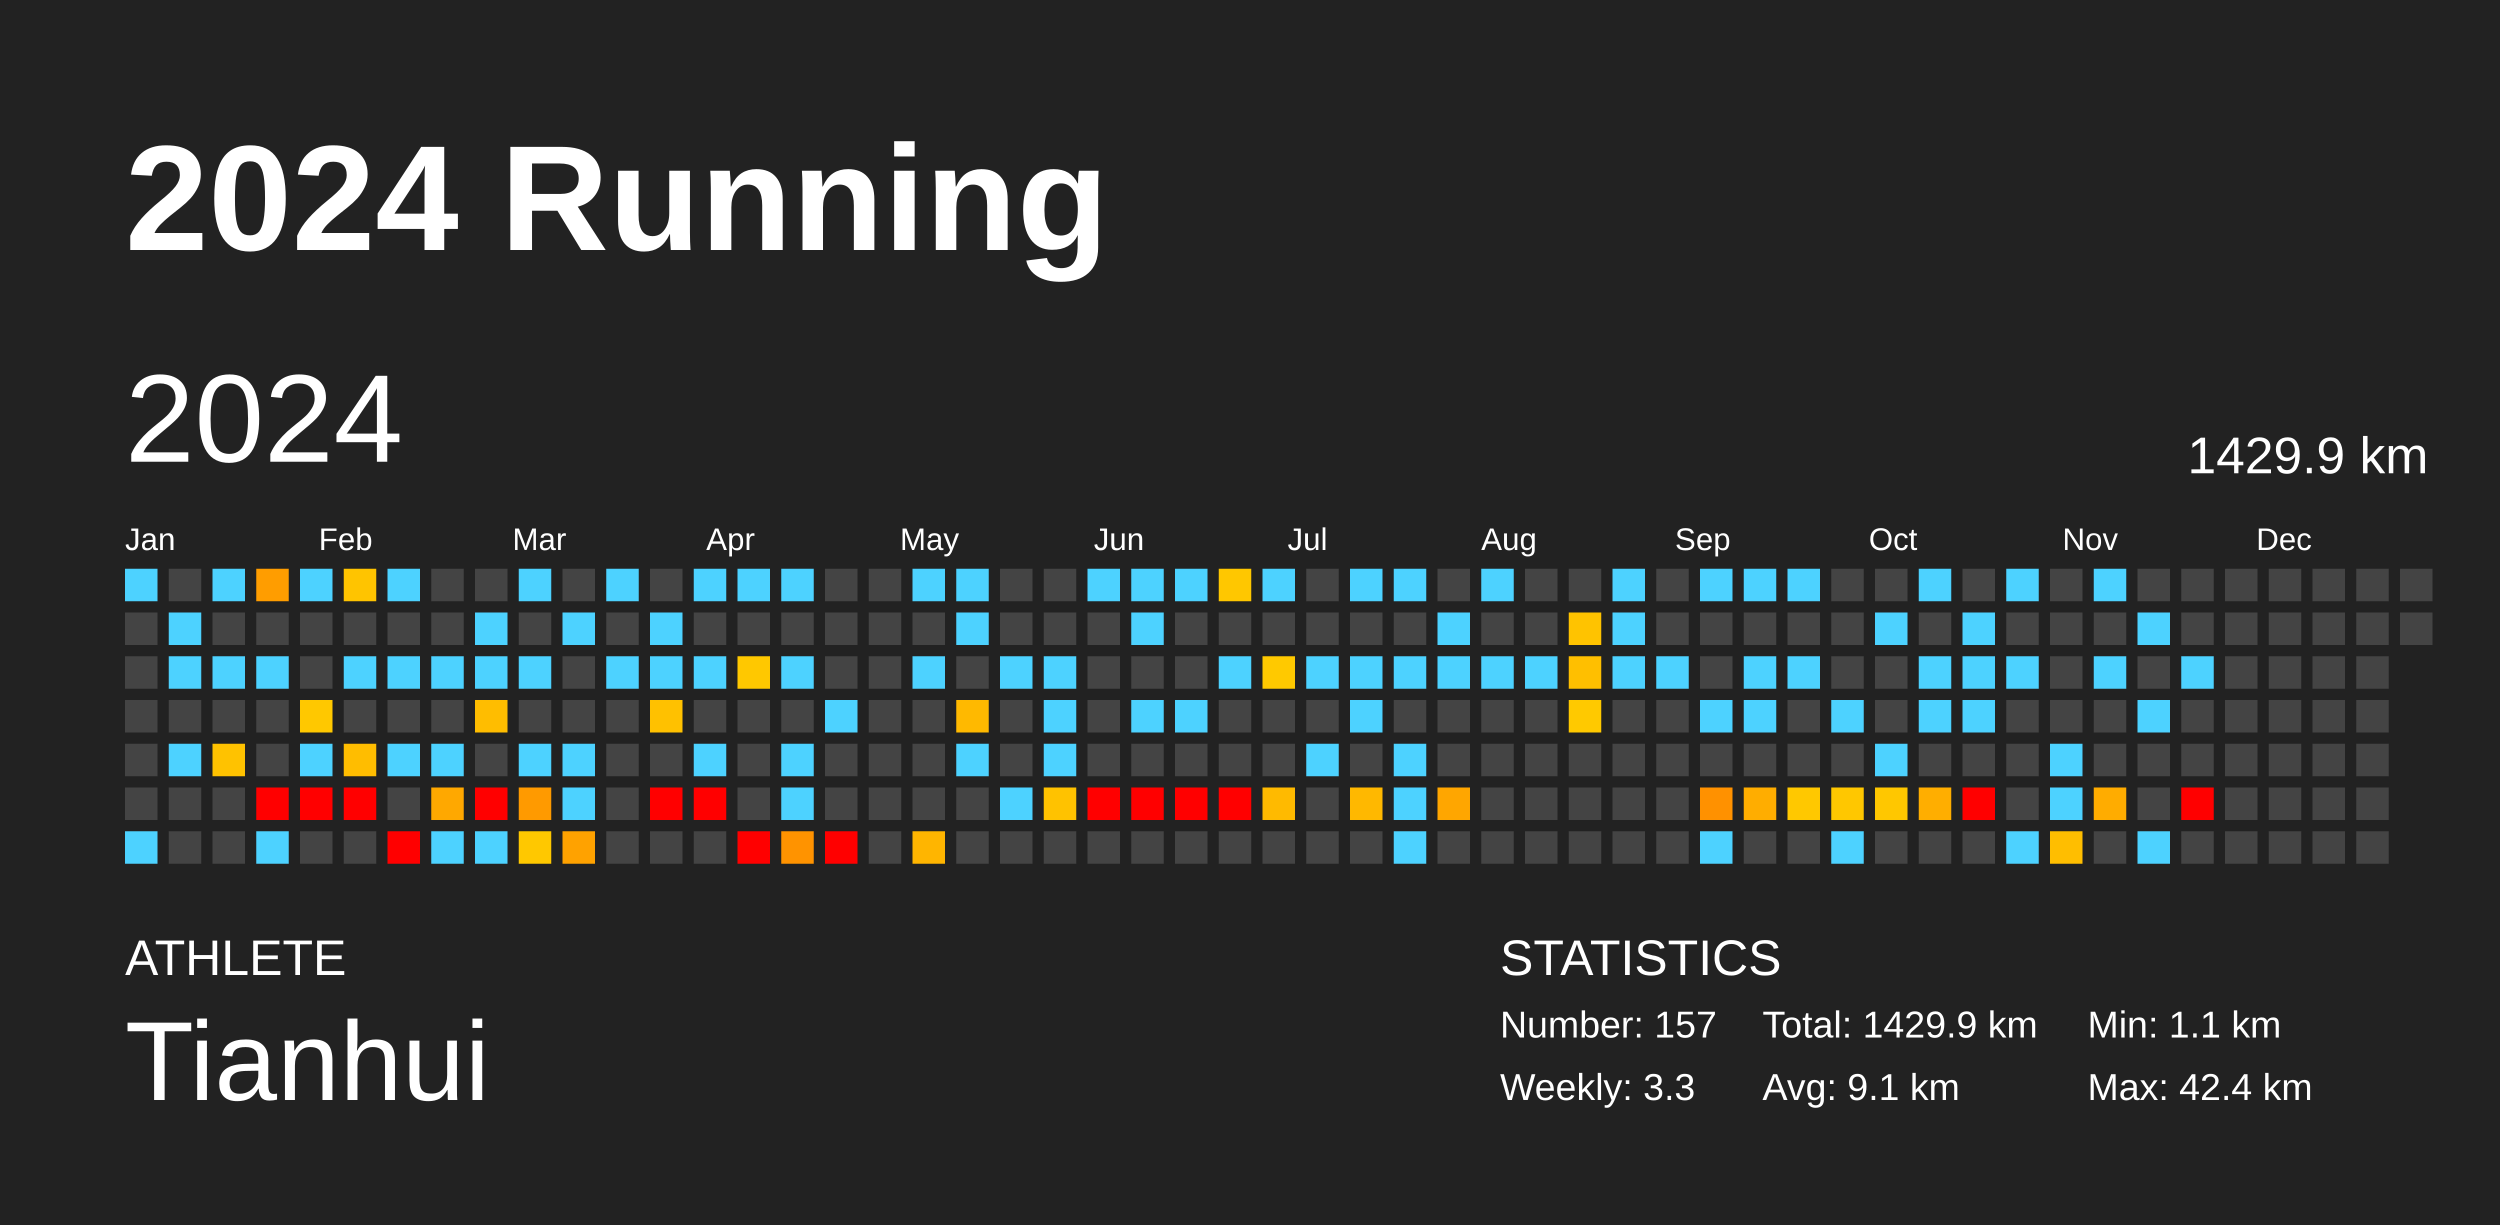
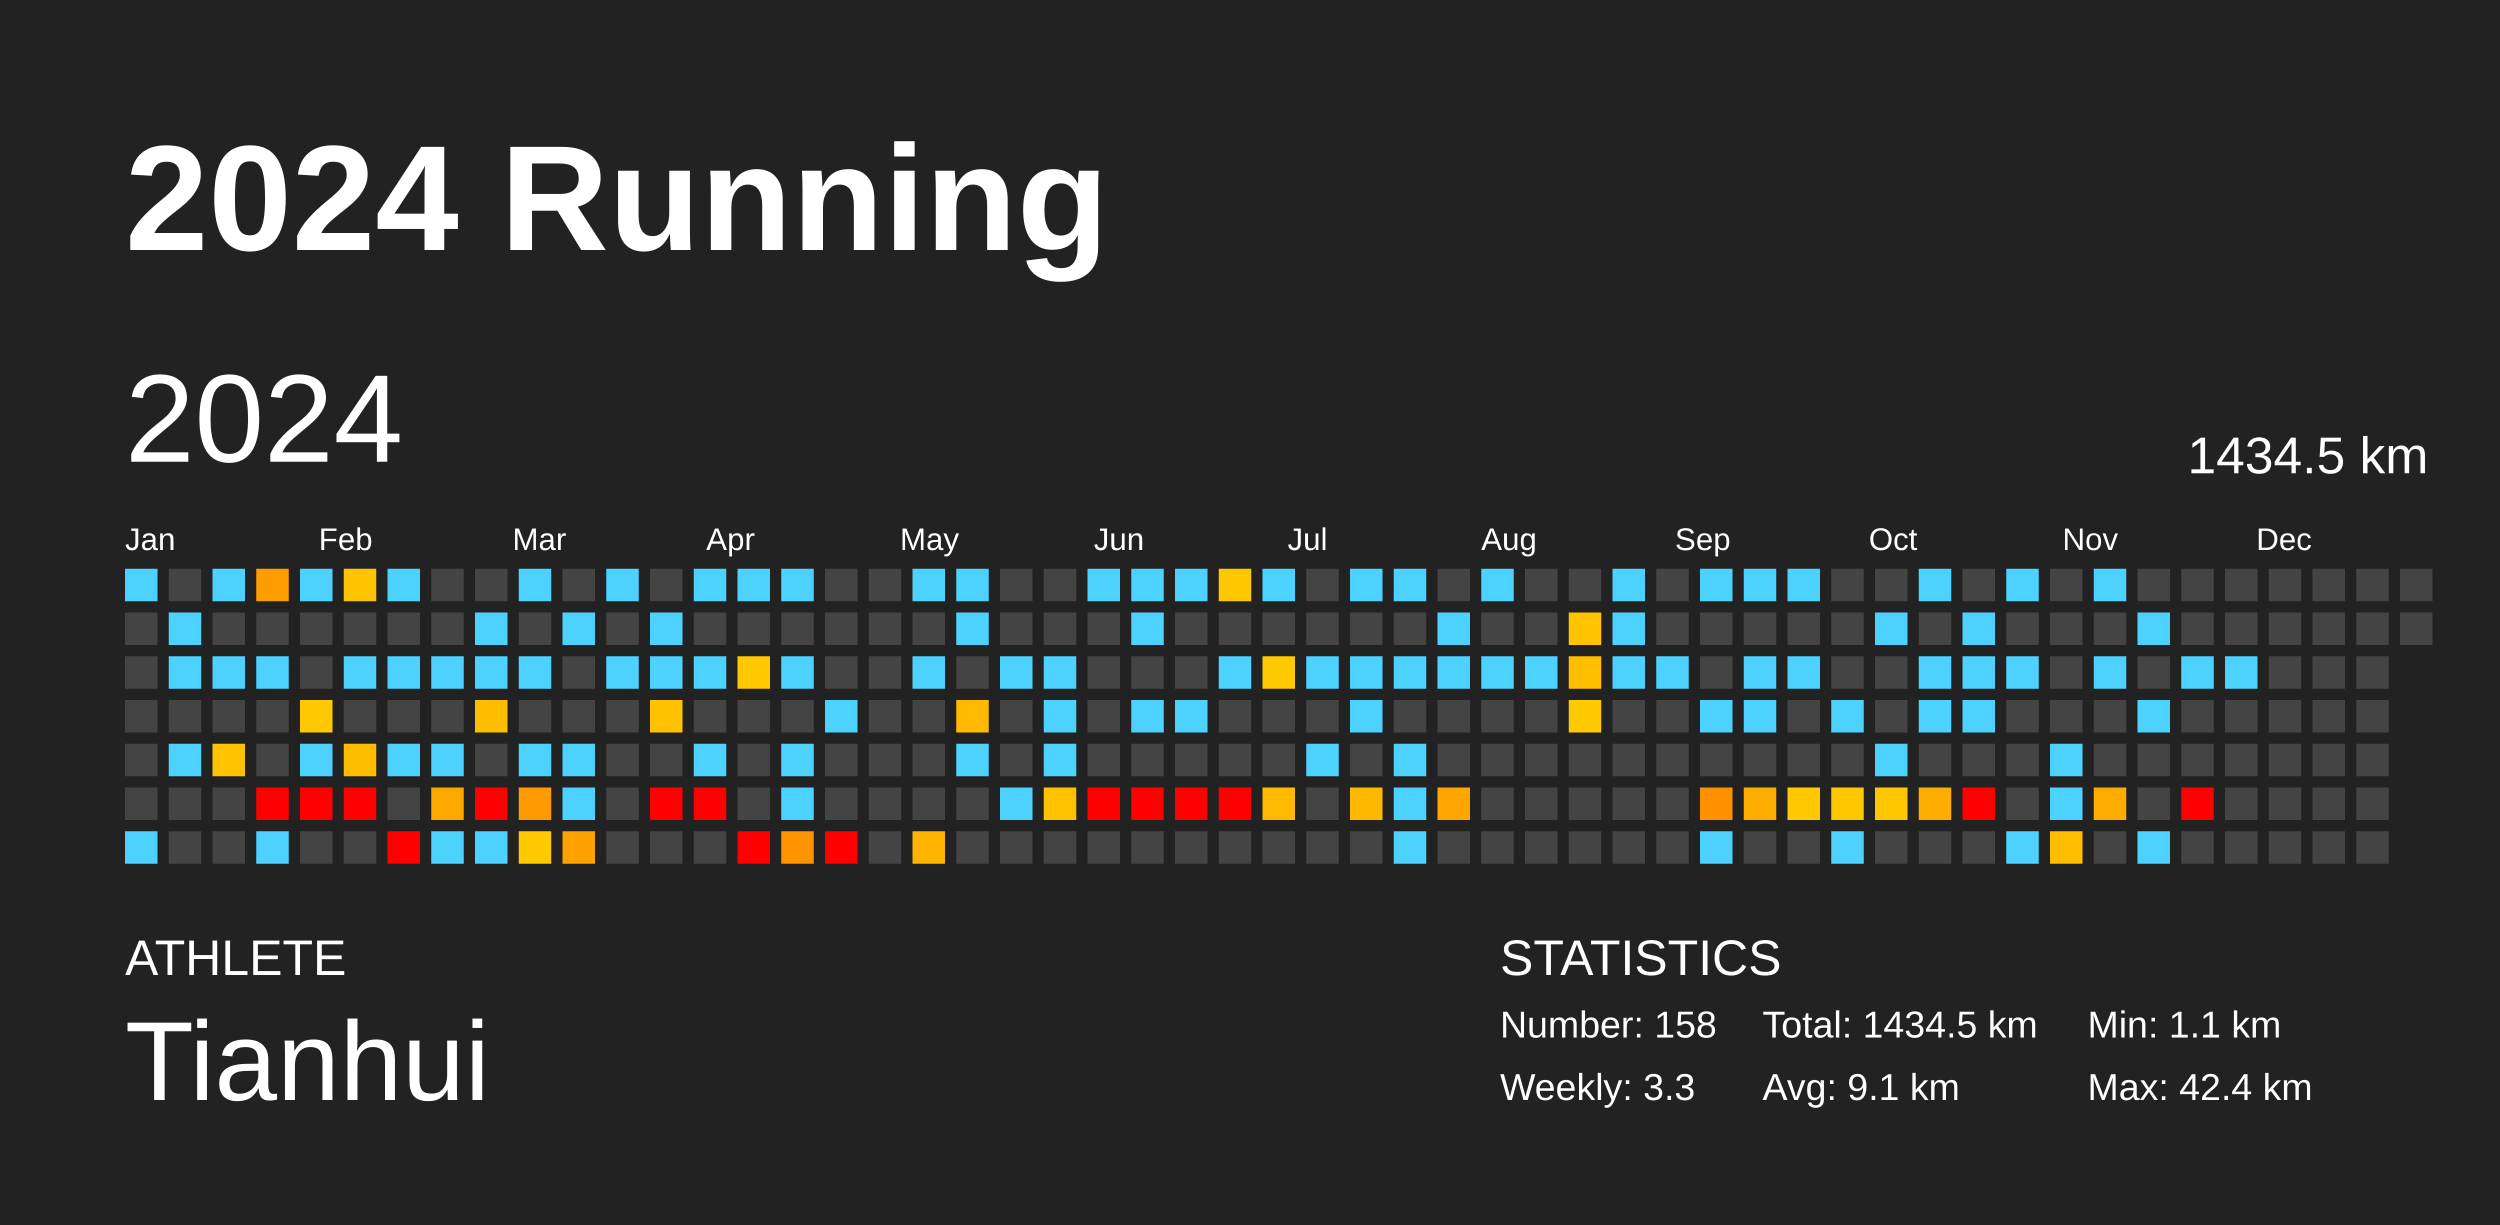
<svg xmlns="http://www.w3.org/2000/svg" baseProfile="full" height="98mm" version="1.1" viewBox="0,0,200,98" width="200mm">
  <defs />
  <rect fill="#222222" height="98" width="200" x="0" y="0" />
  <text fill="#FFFFFF" style="font-size:12px; font-family:Arial; font-weight:bold;" x="10" y="20">2024 Running</text>
  <text fill="#FFFFFF" style="font-size:4px; font-family:Arial" x="10" y="78">ATHLETE</text>
  <text fill="#FFFFFF" style="font-size:9px; font-family:Arial" x="10" y="88">Tianhui</text>
  <text fill="#FFFFFF" style="font-size:4px; font-family:Arial" x="120" y="78">STATISTICS</text>
-   <text fill="#FFFFFF" style="font-size:3px; font-family:Arial" x="120" y="83">Number: 157</text>
+   <text fill="#FFFFFF" style="font-size:3px; font-family:Arial" x="120" y="83">Number: 158</text>
  <text fill="#FFFFFF" style="font-size:3px; font-family:Arial" x="120" y="88">Weekly: 3.3</text>
-   <text fill="#FFFFFF" style="font-size:3px; font-family:Arial" x="141" y="83">Total: 1429.9 km</text>
+   <text fill="#FFFFFF" style="font-size:3px; font-family:Arial" x="141" y="83">Total: 1434.5 km</text>
  <text fill="#FFFFFF" style="font-size:3px; font-family:Arial" x="141" y="88">Avg: 9.1 km</text>
  <text fill="#FFFFFF" style="font-size:3px; font-family:Arial" x="167" y="83">Min: 1.1 km</text>
  <text fill="#FFFFFF" style="font-size:3px; font-family:Arial" x="167" y="88">Max: 42.4 km</text>
  <text dominant-baseline="hanging" fill="#FFFFFF" style="font-size:10.0px; font-family:Arial;" x="10" y="30">2024</text>
-   <text dominant-baseline="hanging" fill="#FFFFFF" style="font-size:4.125px; font-family:Arial;" x="175" y="35">1429.9 km</text>
+   <text dominant-baseline="hanging" fill="#FFFFFF" style="font-size:4.125px; font-family:Arial;" x="175" y="35">1434.5 km</text>
  <text fill="#FFFFFF" style="font-size:2.5px; font-family:Arial" x="10.0" y="44">Jan</text>
  <text fill="#FFFFFF" style="font-size:2.5px; font-family:Arial" x="25.5" y="44">Feb</text>
  <text fill="#FFFFFF" style="font-size:2.5px; font-family:Arial" x="41.0" y="44">Mar</text>
  <text fill="#FFFFFF" style="font-size:2.5px; font-family:Arial" x="56.5" y="44">Apr</text>
  <text fill="#FFFFFF" style="font-size:2.5px; font-family:Arial" x="72.0" y="44">May</text>
  <text fill="#FFFFFF" style="font-size:2.5px; font-family:Arial" x="87.5" y="44">Jun</text>
  <text fill="#FFFFFF" style="font-size:2.5px; font-family:Arial" x="103.0" y="44">Jul</text>
  <text fill="#FFFFFF" style="font-size:2.5px; font-family:Arial" x="118.5" y="44">Aug</text>
  <text fill="#FFFFFF" style="font-size:2.5px; font-family:Arial" x="134.0" y="44">Sep</text>
  <text fill="#FFFFFF" style="font-size:2.5px; font-family:Arial" x="149.5" y="44">Oct</text>
  <text fill="#FFFFFF" style="font-size:2.5px; font-family:Arial" x="165.0" y="44">Nov</text>
  <text fill="#FFFFFF" style="font-size:2.5px; font-family:Arial" x="180.5" y="44">Dec</text>
  <rect fill="#4dd2ff" height="2.6" width="2.6" x="10.0" y="45.5" />
  <rect fill="#444444" height="2.6" width="2.6" x="10.0" y="49.0" />
  <rect fill="#444444" height="2.6" width="2.6" x="10.0" y="52.5" />
  <rect fill="#444444" height="2.6" width="2.6" x="10.0" y="56.0" />
  <rect fill="#444444" height="2.6" width="2.6" x="10.0" y="59.5" />
  <rect fill="#444444" height="2.6" width="2.6" x="10.0" y="63.0" />
  <rect fill="#4dd2ff" height="2.6" width="2.6" x="10.0" y="66.5" />
  <rect fill="#444444" height="2.6" width="2.6" x="13.5" y="45.5" />
  <rect fill="#4dd2ff" height="2.6" width="2.6" x="13.5" y="49.0" />
  <rect fill="#4dd2ff" height="2.6" width="2.6" x="13.5" y="52.5" />
  <rect fill="#444444" height="2.6" width="2.6" x="13.5" y="56.0" />
  <rect fill="#4dd2ff" height="2.6" width="2.6" x="13.5" y="59.5" />
  <rect fill="#444444" height="2.6" width="2.6" x="13.5" y="63.0" />
  <rect fill="#444444" height="2.6" width="2.6" x="13.5" y="66.5" />
  <rect fill="#4dd2ff" height="2.6" width="2.6" x="17.0" y="45.5" />
  <rect fill="#444444" height="2.6" width="2.6" x="17.0" y="49.0" />
  <rect fill="#4dd2ff" height="2.6" width="2.6" x="17.0" y="52.5" />
  <rect fill="#444444" height="2.6" width="2.6" x="17.0" y="56.0" />
  <rect fill="#ffc200" height="2.6" width="2.6" x="17.0" y="59.5" />
  <rect fill="#444444" height="2.6" width="2.6" x="17.0" y="63.0" />
  <rect fill="#444444" height="2.6" width="2.6" x="17.0" y="66.5" />
  <rect fill="#ff9d00" height="2.6" width="2.6" x="20.5" y="45.5" />
  <rect fill="#444444" height="2.6" width="2.6" x="20.5" y="49.0" />
  <rect fill="#4dd2ff" height="2.6" width="2.6" x="20.5" y="52.5" />
  <rect fill="#444444" height="2.6" width="2.6" x="20.5" y="56.0" />
  <rect fill="#444444" height="2.6" width="2.6" x="20.5" y="59.5" />
  <rect fill="red" height="2.6" width="2.6" x="20.5" y="63.0" />
  <rect fill="#4dd2ff" height="2.6" width="2.6" x="20.5" y="66.5" />
  <rect fill="#4dd2ff" height="2.6" width="2.6" x="24.0" y="45.5" />
  <rect fill="#444444" height="2.6" width="2.6" x="24.0" y="49.0" />
  <rect fill="#444444" height="2.6" width="2.6" x="24.0" y="52.5" />
  <rect fill="#ffc800" height="2.6" width="2.6" x="24.0" y="56.0" />
  <rect fill="#4dd2ff" height="2.6" width="2.6" x="24.0" y="59.5" />
  <rect fill="red" height="2.6" width="2.6" x="24.0" y="63.0" />
  <rect fill="#444444" height="2.6" width="2.6" x="24.0" y="66.5" />
  <rect fill="#ffc400" height="2.6" width="2.6" x="27.5" y="45.5" />
  <rect fill="#444444" height="2.6" width="2.6" x="27.5" y="49.0" />
  <rect fill="#4dd2ff" height="2.6" width="2.6" x="27.5" y="52.5" />
  <rect fill="#444444" height="2.6" width="2.6" x="27.5" y="56.0" />
  <rect fill="#ffbd00" height="2.6" width="2.6" x="27.5" y="59.5" />
  <rect fill="red" height="2.6" width="2.6" x="27.5" y="63.0" />
  <rect fill="#444444" height="2.6" width="2.6" x="27.5" y="66.5" />
  <rect fill="#4dd2ff" height="2.6" width="2.6" x="31.0" y="45.5" />
  <rect fill="#444444" height="2.6" width="2.6" x="31.0" y="49.0" />
  <rect fill="#4dd2ff" height="2.6" width="2.6" x="31.0" y="52.5" />
  <rect fill="#444444" height="2.6" width="2.6" x="31.0" y="56.0" />
  <rect fill="#4dd2ff" height="2.6" width="2.6" x="31.0" y="59.5" />
  <rect fill="#444444" height="2.6" width="2.6" x="31.0" y="63.0" />
  <rect fill="red" height="2.6" width="2.6" x="31.0" y="66.5" />
  <rect fill="#444444" height="2.6" width="2.6" x="34.5" y="45.5" />
  <rect fill="#444444" height="2.6" width="2.6" x="34.5" y="49.0" />
  <rect fill="#4dd2ff" height="2.6" width="2.6" x="34.5" y="52.5" />
  <rect fill="#444444" height="2.6" width="2.6" x="34.5" y="56.0" />
  <rect fill="#4dd2ff" height="2.6" width="2.6" x="34.5" y="59.5" />
  <rect fill="#ffa800" height="2.6" width="2.6" x="34.5" y="63.0" />
  <rect fill="#4dd2ff" height="2.6" width="2.6" x="34.5" y="66.5" />
  <rect fill="#444444" height="2.6" width="2.6" x="38.0" y="45.5" />
  <rect fill="#4dd2ff" height="2.6" width="2.6" x="38.0" y="49.0" />
  <rect fill="#4dd2ff" height="2.6" width="2.6" x="38.0" y="52.5" />
  <rect fill="#ffbd00" height="2.6" width="2.6" x="38.0" y="56.0" />
  <rect fill="#444444" height="2.6" width="2.6" x="38.0" y="59.5" />
  <rect fill="red" height="2.6" width="2.6" x="38.0" y="63.0" />
  <rect fill="#4dd2ff" height="2.6" width="2.6" x="38.0" y="66.5" />
  <rect fill="#4dd2ff" height="2.6" width="2.6" x="41.5" y="45.5" />
  <rect fill="#444444" height="2.6" width="2.6" x="41.5" y="49.0" />
  <rect fill="#4dd2ff" height="2.6" width="2.6" x="41.5" y="52.5" />
  <rect fill="#444444" height="2.6" width="2.6" x="41.5" y="56.0" />
  <rect fill="#4dd2ff" height="2.6" width="2.6" x="41.5" y="59.5" />
  <rect fill="#ff9a00" height="2.6" width="2.6" x="41.5" y="63.0" />
  <rect fill="#ffc800" height="2.6" width="2.6" x="41.5" y="66.5" />
  <rect fill="#444444" height="2.6" width="2.6" x="45.0" y="45.5" />
  <rect fill="#4dd2ff" height="2.6" width="2.6" x="45.0" y="49.0" />
  <rect fill="#444444" height="2.6" width="2.6" x="45.0" y="52.5" />
  <rect fill="#444444" height="2.6" width="2.6" x="45.0" y="56.0" />
  <rect fill="#4dd2ff" height="2.6" width="2.6" x="45.0" y="59.5" />
  <rect fill="#4dd2ff" height="2.6" width="2.6" x="45.0" y="63.0" />
  <rect fill="#ffa200" height="2.6" width="2.6" x="45.0" y="66.5" />
  <rect fill="#4dd2ff" height="2.6" width="2.6" x="48.5" y="45.5" />
  <rect fill="#444444" height="2.6" width="2.6" x="48.5" y="49.0" />
  <rect fill="#4dd2ff" height="2.6" width="2.6" x="48.5" y="52.5" />
  <rect fill="#444444" height="2.6" width="2.6" x="48.5" y="56.0" />
  <rect fill="#444444" height="2.6" width="2.6" x="48.5" y="59.5" />
  <rect fill="#444444" height="2.6" width="2.6" x="48.5" y="63.0" />
  <rect fill="#444444" height="2.6" width="2.6" x="48.5" y="66.5" />
  <rect fill="#444444" height="2.6" width="2.6" x="52.0" y="45.5" />
  <rect fill="#4dd2ff" height="2.6" width="2.6" x="52.0" y="49.0" />
  <rect fill="#4dd2ff" height="2.6" width="2.6" x="52.0" y="52.5" />
  <rect fill="#ffc100" height="2.6" width="2.6" x="52.0" y="56.0" />
  <rect fill="#444444" height="2.6" width="2.6" x="52.0" y="59.5" />
  <rect fill="red" height="2.6" width="2.6" x="52.0" y="63.0" />
  <rect fill="#444444" height="2.6" width="2.6" x="52.0" y="66.5" />
  <rect fill="#4dd2ff" height="2.6" width="2.6" x="55.5" y="45.5" />
  <rect fill="#444444" height="2.6" width="2.6" x="55.5" y="49.0" />
  <rect fill="#4dd2ff" height="2.6" width="2.6" x="55.5" y="52.5" />
  <rect fill="#444444" height="2.6" width="2.6" x="55.5" y="56.0" />
  <rect fill="#4dd2ff" height="2.6" width="2.6" x="55.5" y="59.5" />
  <rect fill="red" height="2.6" width="2.6" x="55.5" y="63.0" />
  <rect fill="#444444" height="2.6" width="2.6" x="55.5" y="66.5" />
  <rect fill="#4dd2ff" height="2.6" width="2.6" x="59.0" y="45.5" />
  <rect fill="#444444" height="2.6" width="2.6" x="59.0" y="49.0" />
  <rect fill="#ffc800" height="2.6" width="2.6" x="59.0" y="52.5" />
  <rect fill="#444444" height="2.6" width="2.6" x="59.0" y="56.0" />
  <rect fill="#444444" height="2.6" width="2.6" x="59.0" y="59.5" />
  <rect fill="#444444" height="2.6" width="2.6" x="59.0" y="63.0" />
  <rect fill="red" height="2.6" width="2.6" x="59.0" y="66.5" />
  <rect fill="#4dd2ff" height="2.6" width="2.6" x="62.5" y="45.5" />
  <rect fill="#444444" height="2.6" width="2.6" x="62.5" y="49.0" />
  <rect fill="#4dd2ff" height="2.6" width="2.6" x="62.5" y="52.5" />
  <rect fill="#444444" height="2.6" width="2.6" x="62.5" y="56.0" />
  <rect fill="#4dd2ff" height="2.6" width="2.6" x="62.5" y="59.5" />
  <rect fill="#4dd2ff" height="2.6" width="2.6" x="62.5" y="63.0" />
  <rect fill="#ff9300" height="2.6" width="2.6" x="62.5" y="66.5" />
  <rect fill="#444444" height="2.6" width="2.6" x="66.0" y="45.5" />
  <rect fill="#444444" height="2.6" width="2.6" x="66.0" y="49.0" />
  <rect fill="#444444" height="2.6" width="2.6" x="66.0" y="52.5" />
  <rect fill="#4dd2ff" height="2.6" width="2.6" x="66.0" y="56.0" />
  <rect fill="#444444" height="2.6" width="2.6" x="66.0" y="59.5" />
  <rect fill="#444444" height="2.6" width="2.6" x="66.0" y="63.0" />
  <rect fill="red" height="2.6" width="2.6" x="66.0" y="66.5" />
  <rect fill="#444444" height="2.6" width="2.6" x="69.5" y="45.5" />
  <rect fill="#444444" height="2.6" width="2.6" x="69.5" y="49.0" />
  <rect fill="#444444" height="2.6" width="2.6" x="69.5" y="52.5" />
  <rect fill="#444444" height="2.6" width="2.6" x="69.5" y="56.0" />
  <rect fill="#444444" height="2.6" width="2.6" x="69.5" y="59.5" />
  <rect fill="#444444" height="2.6" width="2.6" x="69.5" y="63.0" />
  <rect fill="#444444" height="2.6" width="2.6" x="69.5" y="66.5" />
  <rect fill="#4dd2ff" height="2.6" width="2.6" x="73.0" y="45.5" />
  <rect fill="#444444" height="2.6" width="2.6" x="73.0" y="49.0" />
  <rect fill="#4dd2ff" height="2.6" width="2.6" x="73.0" y="52.5" />
  <rect fill="#444444" height="2.6" width="2.6" x="73.0" y="56.0" />
  <rect fill="#444444" height="2.6" width="2.6" x="73.0" y="59.5" />
  <rect fill="#444444" height="2.6" width="2.6" x="73.0" y="63.0" />
  <rect fill="#ffb500" height="2.6" width="2.6" x="73.0" y="66.5" />
  <rect fill="#4dd2ff" height="2.6" width="2.6" x="76.5" y="45.5" />
  <rect fill="#4dd2ff" height="2.6" width="2.6" x="76.5" y="49.0" />
  <rect fill="#444444" height="2.6" width="2.6" x="76.5" y="52.5" />
  <rect fill="#ffb900" height="2.6" width="2.6" x="76.5" y="56.0" />
  <rect fill="#4dd2ff" height="2.6" width="2.6" x="76.5" y="59.5" />
  <rect fill="#444444" height="2.6" width="2.6" x="76.5" y="63.0" />
  <rect fill="#444444" height="2.6" width="2.6" x="76.5" y="66.5" />
  <rect fill="#444444" height="2.6" width="2.6" x="80.0" y="45.5" />
  <rect fill="#444444" height="2.6" width="2.6" x="80.0" y="49.0" />
  <rect fill="#4dd2ff" height="2.6" width="2.6" x="80.0" y="52.5" />
  <rect fill="#444444" height="2.6" width="2.6" x="80.0" y="56.0" />
  <rect fill="#444444" height="2.6" width="2.6" x="80.0" y="59.5" />
  <rect fill="#4dd2ff" height="2.6" width="2.6" x="80.0" y="63.0" />
  <rect fill="#444444" height="2.6" width="2.6" x="80.0" y="66.5" />
  <rect fill="#444444" height="2.6" width="2.6" x="83.5" y="45.5" />
  <rect fill="#444444" height="2.6" width="2.6" x="83.5" y="49.0" />
  <rect fill="#4dd2ff" height="2.6" width="2.6" x="83.5" y="52.5" />
  <rect fill="#4dd2ff" height="2.6" width="2.6" x="83.5" y="56.0" />
  <rect fill="#4dd2ff" height="2.6" width="2.6" x="83.5" y="59.5" />
  <rect fill="#ffc200" height="2.6" width="2.6" x="83.5" y="63.0" />
  <rect fill="#444444" height="2.6" width="2.6" x="83.5" y="66.5" />
  <rect fill="#4dd2ff" height="2.6" width="2.6" x="87.0" y="45.5" />
  <rect fill="#444444" height="2.6" width="2.6" x="87.0" y="49.0" />
  <rect fill="#444444" height="2.6" width="2.6" x="87.0" y="52.5" />
  <rect fill="#444444" height="2.6" width="2.6" x="87.0" y="56.0" />
  <rect fill="#444444" height="2.6" width="2.6" x="87.0" y="59.5" />
  <rect fill="red" height="2.6" width="2.6" x="87.0" y="63.0" />
  <rect fill="#444444" height="2.6" width="2.6" x="87.0" y="66.5" />
  <rect fill="#4dd2ff" height="2.6" width="2.6" x="90.5" y="45.5" />
  <rect fill="#4dd2ff" height="2.6" width="2.6" x="90.5" y="49.0" />
  <rect fill="#444444" height="2.6" width="2.6" x="90.5" y="52.5" />
  <rect fill="#4dd2ff" height="2.6" width="2.6" x="90.5" y="56.0" />
  <rect fill="#444444" height="2.6" width="2.6" x="90.5" y="59.5" />
  <rect fill="red" height="2.6" width="2.6" x="90.5" y="63.0" />
  <rect fill="#444444" height="2.6" width="2.6" x="90.5" y="66.5" />
  <rect fill="#4dd2ff" height="2.6" width="2.6" x="94.0" y="45.5" />
  <rect fill="#444444" height="2.6" width="2.6" x="94.0" y="49.0" />
  <rect fill="#444444" height="2.6" width="2.6" x="94.0" y="52.5" />
  <rect fill="#4dd2ff" height="2.6" width="2.6" x="94.0" y="56.0" />
  <rect fill="#444444" height="2.6" width="2.6" x="94.0" y="59.5" />
  <rect fill="red" height="2.6" width="2.6" x="94.0" y="63.0" />
  <rect fill="#444444" height="2.6" width="2.6" x="94.0" y="66.5" />
  <rect fill="#ffc700" height="2.6" width="2.6" x="97.5" y="45.5" />
  <rect fill="#444444" height="2.6" width="2.6" x="97.5" y="49.0" />
  <rect fill="#4dd2ff" height="2.6" width="2.6" x="97.5" y="52.5" />
  <rect fill="#444444" height="2.6" width="2.6" x="97.5" y="56.0" />
  <rect fill="#444444" height="2.6" width="2.6" x="97.5" y="59.5" />
  <rect fill="red" height="2.6" width="2.6" x="97.5" y="63.0" />
  <rect fill="#444444" height="2.6" width="2.6" x="97.5" y="66.5" />
  <rect fill="#4dd2ff" height="2.6" width="2.6" x="101.0" y="45.5" />
  <rect fill="#444444" height="2.6" width="2.6" x="101.0" y="49.0" />
  <rect fill="#ffc900" height="2.6" width="2.6" x="101.0" y="52.5" />
  <rect fill="#444444" height="2.6" width="2.6" x="101.0" y="56.0" />
  <rect fill="#444444" height="2.6" width="2.6" x="101.0" y="59.5" />
  <rect fill="#ffba00" height="2.6" width="2.6" x="101.0" y="63.0" />
  <rect fill="#444444" height="2.6" width="2.6" x="101.0" y="66.5" />
  <rect fill="#444444" height="2.6" width="2.6" x="104.5" y="45.5" />
  <rect fill="#444444" height="2.6" width="2.6" x="104.5" y="49.0" />
  <rect fill="#4dd2ff" height="2.6" width="2.6" x="104.5" y="52.5" />
  <rect fill="#444444" height="2.6" width="2.6" x="104.5" y="56.0" />
  <rect fill="#4dd2ff" height="2.6" width="2.6" x="104.5" y="59.5" />
  <rect fill="#444444" height="2.6" width="2.6" x="104.5" y="63.0" />
  <rect fill="#444444" height="2.6" width="2.6" x="104.5" y="66.5" />
  <rect fill="#4dd2ff" height="2.6" width="2.6" x="108.0" y="45.5" />
  <rect fill="#444444" height="2.6" width="2.6" x="108.0" y="49.0" />
  <rect fill="#4dd2ff" height="2.6" width="2.6" x="108.0" y="52.5" />
  <rect fill="#4dd2ff" height="2.6" width="2.6" x="108.0" y="56.0" />
  <rect fill="#444444" height="2.6" width="2.6" x="108.0" y="59.5" />
  <rect fill="#ffb800" height="2.6" width="2.6" x="108.0" y="63.0" />
  <rect fill="#444444" height="2.6" width="2.6" x="108.0" y="66.5" />
  <rect fill="#4dd2ff" height="2.6" width="2.6" x="111.5" y="45.5" />
  <rect fill="#444444" height="2.6" width="2.6" x="111.5" y="49.0" />
  <rect fill="#4dd2ff" height="2.6" width="2.6" x="111.5" y="52.5" />
  <rect fill="#444444" height="2.6" width="2.6" x="111.5" y="56.0" />
  <rect fill="#4dd2ff" height="2.6" width="2.6" x="111.5" y="59.5" />
  <rect fill="#4dd2ff" height="2.6" width="2.6" x="111.5" y="63.0" />
  <rect fill="#4dd2ff" height="2.6" width="2.6" x="111.5" y="66.5" />
  <rect fill="#444444" height="2.6" width="2.6" x="115.0" y="45.5" />
  <rect fill="#4dd2ff" height="2.6" width="2.6" x="115.0" y="49.0" />
  <rect fill="#4dd2ff" height="2.6" width="2.6" x="115.0" y="52.5" />
  <rect fill="#444444" height="2.6" width="2.6" x="115.0" y="56.0" />
  <rect fill="#444444" height="2.6" width="2.6" x="115.0" y="59.5" />
  <rect fill="#ffa600" height="2.6" width="2.6" x="115.0" y="63.0" />
  <rect fill="#444444" height="2.6" width="2.6" x="115.0" y="66.5" />
  <rect fill="#4dd2ff" height="2.6" width="2.6" x="118.5" y="45.5" />
  <rect fill="#444444" height="2.6" width="2.6" x="118.5" y="49.0" />
  <rect fill="#4dd2ff" height="2.6" width="2.6" x="118.5" y="52.5" />
  <rect fill="#444444" height="2.6" width="2.6" x="118.5" y="56.0" />
  <rect fill="#444444" height="2.6" width="2.6" x="118.5" y="59.5" />
  <rect fill="#444444" height="2.6" width="2.6" x="118.5" y="63.0" />
  <rect fill="#444444" height="2.6" width="2.6" x="118.5" y="66.5" />
  <rect fill="#444444" height="2.6" width="2.6" x="122.0" y="45.5" />
  <rect fill="#444444" height="2.6" width="2.6" x="122.0" y="49.0" />
  <rect fill="#4dd2ff" height="2.6" width="2.6" x="122.0" y="52.5" />
  <rect fill="#444444" height="2.6" width="2.6" x="122.0" y="56.0" />
  <rect fill="#444444" height="2.6" width="2.6" x="122.0" y="59.5" />
  <rect fill="#444444" height="2.6" width="2.6" x="122.0" y="63.0" />
  <rect fill="#444444" height="2.6" width="2.6" x="122.0" y="66.5" />
  <rect fill="#444444" height="2.6" width="2.6" x="125.5" y="45.5" />
  <rect fill="#ffc300" height="2.6" width="2.6" x="125.5" y="49.0" />
  <rect fill="#ffbf00" height="2.6" width="2.6" x="125.5" y="52.5" />
  <rect fill="#ffc900" height="2.6" width="2.6" x="125.5" y="56.0" />
  <rect fill="#444444" height="2.6" width="2.6" x="125.5" y="59.5" />
  <rect fill="#444444" height="2.6" width="2.6" x="125.5" y="63.0" />
  <rect fill="#444444" height="2.6" width="2.6" x="125.5" y="66.5" />
  <rect fill="#4dd2ff" height="2.6" width="2.6" x="129.0" y="45.5" />
  <rect fill="#4dd2ff" height="2.6" width="2.6" x="129.0" y="49.0" />
  <rect fill="#4dd2ff" height="2.6" width="2.6" x="129.0" y="52.5" />
  <rect fill="#444444" height="2.6" width="2.6" x="129.0" y="56.0" />
  <rect fill="#444444" height="2.6" width="2.6" x="129.0" y="59.5" />
  <rect fill="#444444" height="2.6" width="2.6" x="129.0" y="63.0" />
  <rect fill="#444444" height="2.6" width="2.6" x="129.0" y="66.5" />
  <rect fill="#444444" height="2.6" width="2.6" x="132.5" y="45.5" />
  <rect fill="#444444" height="2.6" width="2.6" x="132.5" y="49.0" />
  <rect fill="#4dd2ff" height="2.6" width="2.6" x="132.5" y="52.5" />
  <rect fill="#444444" height="2.6" width="2.6" x="132.5" y="56.0" />
  <rect fill="#444444" height="2.6" width="2.6" x="132.5" y="59.5" />
  <rect fill="#444444" height="2.6" width="2.6" x="132.5" y="63.0" />
  <rect fill="#444444" height="2.6" width="2.6" x="132.5" y="66.5" />
  <rect fill="#4dd2ff" height="2.6" width="2.6" x="136.0" y="45.5" />
  <rect fill="#444444" height="2.6" width="2.6" x="136.0" y="49.0" />
  <rect fill="#444444" height="2.6" width="2.6" x="136.0" y="52.5" />
  <rect fill="#4dd2ff" height="2.6" width="2.6" x="136.0" y="56.0" />
  <rect fill="#444444" height="2.6" width="2.6" x="136.0" y="59.5" />
  <rect fill="#ff9100" height="2.6" width="2.6" x="136.0" y="63.0" />
  <rect fill="#4dd2ff" height="2.6" width="2.6" x="136.0" y="66.5" />
  <rect fill="#4dd2ff" height="2.6" width="2.6" x="139.5" y="45.5" />
  <rect fill="#444444" height="2.6" width="2.6" x="139.5" y="49.0" />
  <rect fill="#4dd2ff" height="2.6" width="2.6" x="139.5" y="52.5" />
  <rect fill="#4dd2ff" height="2.6" width="2.6" x="139.5" y="56.0" />
  <rect fill="#444444" height="2.6" width="2.6" x="139.5" y="59.5" />
  <rect fill="#ffad00" height="2.6" width="2.6" x="139.5" y="63.0" />
  <rect fill="#444444" height="2.6" width="2.6" x="139.5" y="66.5" />
  <rect fill="#4dd2ff" height="2.6" width="2.6" x="143.0" y="45.5" />
  <rect fill="#444444" height="2.6" width="2.6" x="143.0" y="49.0" />
  <rect fill="#4dd2ff" height="2.6" width="2.6" x="143.0" y="52.5" />
  <rect fill="#444444" height="2.6" width="2.6" x="143.0" y="56.0" />
  <rect fill="#444444" height="2.6" width="2.6" x="143.0" y="59.5" />
  <rect fill="#ffc800" height="2.6" width="2.6" x="143.0" y="63.0" />
  <rect fill="#444444" height="2.6" width="2.6" x="143.0" y="66.5" />
  <rect fill="#444444" height="2.6" width="2.6" x="146.5" y="45.5" />
  <rect fill="#444444" height="2.6" width="2.6" x="146.5" y="49.0" />
  <rect fill="#444444" height="2.6" width="2.6" x="146.5" y="52.5" />
  <rect fill="#4dd2ff" height="2.6" width="2.6" x="146.5" y="56.0" />
  <rect fill="#444444" height="2.6" width="2.6" x="146.5" y="59.5" />
  <rect fill="#ffc700" height="2.6" width="2.6" x="146.5" y="63.0" />
  <rect fill="#4dd2ff" height="2.6" width="2.6" x="146.5" y="66.5" />
  <rect fill="#444444" height="2.6" width="2.6" x="150.0" y="45.5" />
  <rect fill="#4dd2ff" height="2.6" width="2.6" x="150.0" y="49.0" />
  <rect fill="#444444" height="2.6" width="2.6" x="150.0" y="52.5" />
  <rect fill="#444444" height="2.6" width="2.6" x="150.0" y="56.0" />
  <rect fill="#4dd2ff" height="2.6" width="2.6" x="150.0" y="59.5" />
  <rect fill="#ffc700" height="2.6" width="2.6" x="150.0" y="63.0" />
  <rect fill="#444444" height="2.6" width="2.6" x="150.0" y="66.5" />
  <rect fill="#4dd2ff" height="2.6" width="2.6" x="153.5" y="45.5" />
  <rect fill="#444444" height="2.6" width="2.6" x="153.5" y="49.0" />
  <rect fill="#4dd2ff" height="2.6" width="2.6" x="153.5" y="52.5" />
  <rect fill="#4dd2ff" height="2.6" width="2.6" x="153.5" y="56.0" />
  <rect fill="#444444" height="2.6" width="2.6" x="153.5" y="59.5" />
  <rect fill="#ffae00" height="2.6" width="2.6" x="153.5" y="63.0" />
  <rect fill="#444444" height="2.6" width="2.6" x="153.5" y="66.5" />
  <rect fill="#444444" height="2.6" width="2.6" x="157.0" y="45.5" />
  <rect fill="#4dd2ff" height="2.6" width="2.6" x="157.0" y="49.0" />
  <rect fill="#4dd2ff" height="2.6" width="2.6" x="157.0" y="52.5" />
  <rect fill="#4dd2ff" height="2.6" width="2.6" x="157.0" y="56.0" />
  <rect fill="#444444" height="2.6" width="2.6" x="157.0" y="59.5" />
  <rect fill="red" height="2.6" width="2.6" x="157.0" y="63.0" />
  <rect fill="#444444" height="2.6" width="2.6" x="157.0" y="66.5" />
  <rect fill="#4dd2ff" height="2.6" width="2.6" x="160.5" y="45.5" />
  <rect fill="#444444" height="2.6" width="2.6" x="160.5" y="49.0" />
  <rect fill="#4dd2ff" height="2.6" width="2.6" x="160.5" y="52.5" />
  <rect fill="#444444" height="2.6" width="2.6" x="160.5" y="56.0" />
  <rect fill="#444444" height="2.6" width="2.6" x="160.5" y="59.5" />
  <rect fill="#444444" height="2.6" width="2.6" x="160.5" y="63.0" />
  <rect fill="#4dd2ff" height="2.6" width="2.6" x="160.5" y="66.5" />
  <rect fill="#444444" height="2.6" width="2.6" x="164.0" y="45.5" />
  <rect fill="#444444" height="2.6" width="2.6" x="164.0" y="49.0" />
  <rect fill="#444444" height="2.6" width="2.6" x="164.0" y="52.5" />
  <rect fill="#444444" height="2.6" width="2.6" x="164.0" y="56.0" />
  <rect fill="#4dd2ff" height="2.6" width="2.6" x="164.0" y="59.5" />
  <rect fill="#4dd2ff" height="2.6" width="2.6" x="164.0" y="63.0" />
  <rect fill="#ffbe00" height="2.6" width="2.6" x="164.0" y="66.5" />
  <rect fill="#4dd2ff" height="2.6" width="2.6" x="167.5" y="45.5" />
  <rect fill="#444444" height="2.6" width="2.6" x="167.5" y="49.0" />
  <rect fill="#4dd2ff" height="2.6" width="2.6" x="167.5" y="52.5" />
  <rect fill="#444444" height="2.6" width="2.6" x="167.5" y="56.0" />
  <rect fill="#444444" height="2.6" width="2.6" x="167.5" y="59.5" />
  <rect fill="#ffac00" height="2.6" width="2.6" x="167.5" y="63.0" />
  <rect fill="#444444" height="2.6" width="2.6" x="167.5" y="66.5" />
  <rect fill="#444444" height="2.6" width="2.6" x="171.0" y="45.5" />
  <rect fill="#4dd2ff" height="2.6" width="2.6" x="171.0" y="49.0" />
  <rect fill="#444444" height="2.6" width="2.6" x="171.0" y="52.5" />
  <rect fill="#4dd2ff" height="2.6" width="2.6" x="171.0" y="56.0" />
  <rect fill="#444444" height="2.6" width="2.6" x="171.0" y="59.5" />
  <rect fill="#444444" height="2.6" width="2.6" x="171.0" y="63.0" />
  <rect fill="#4dd2ff" height="2.6" width="2.6" x="171.0" y="66.5" />
  <rect fill="#444444" height="2.6" width="2.6" x="174.5" y="45.5" />
  <rect fill="#444444" height="2.6" width="2.6" x="174.5" y="49.0" />
  <rect fill="#4dd2ff" height="2.6" width="2.6" x="174.5" y="52.5" />
  <rect fill="#444444" height="2.6" width="2.6" x="174.5" y="56.0" />
  <rect fill="#444444" height="2.6" width="2.6" x="174.5" y="59.5" />
  <rect fill="red" height="2.6" width="2.6" x="174.5" y="63.0" />
  <rect fill="#444444" height="2.6" width="2.6" x="174.5" y="66.5" />
  <rect fill="#444444" height="2.6" width="2.6" x="178.0" y="45.5" />
  <rect fill="#444444" height="2.6" width="2.6" x="178.0" y="49.0" />
-   <rect fill="#444444" height="2.6" width="2.6" x="178.0" y="52.5" />
+   <rect fill="#4dd2ff" height="2.6" width="2.6" x="178.0" y="52.5" />
  <rect fill="#444444" height="2.6" width="2.6" x="178.0" y="56.0" />
  <rect fill="#444444" height="2.6" width="2.6" x="178.0" y="59.5" />
  <rect fill="#444444" height="2.6" width="2.6" x="178.0" y="63.0" />
  <rect fill="#444444" height="2.6" width="2.6" x="178.0" y="66.5" />
  <rect fill="#444444" height="2.6" width="2.6" x="181.5" y="45.5" />
  <rect fill="#444444" height="2.6" width="2.6" x="181.5" y="49.0" />
  <rect fill="#444444" height="2.6" width="2.6" x="181.5" y="52.5" />
  <rect fill="#444444" height="2.6" width="2.6" x="181.5" y="56.0" />
  <rect fill="#444444" height="2.6" width="2.6" x="181.5" y="59.5" />
  <rect fill="#444444" height="2.6" width="2.6" x="181.5" y="63.0" />
  <rect fill="#444444" height="2.6" width="2.6" x="181.5" y="66.5" />
  <rect fill="#444444" height="2.6" width="2.6" x="185.0" y="45.5" />
  <rect fill="#444444" height="2.6" width="2.6" x="185.0" y="49.0" />
  <rect fill="#444444" height="2.6" width="2.6" x="185.0" y="52.5" />
  <rect fill="#444444" height="2.6" width="2.6" x="185.0" y="56.0" />
  <rect fill="#444444" height="2.6" width="2.6" x="185.0" y="59.5" />
  <rect fill="#444444" height="2.6" width="2.6" x="185.0" y="63.0" />
  <rect fill="#444444" height="2.6" width="2.6" x="185.0" y="66.5" />
  <rect fill="#444444" height="2.6" width="2.6" x="188.5" y="45.5" />
  <rect fill="#444444" height="2.6" width="2.6" x="188.5" y="49.0" />
  <rect fill="#444444" height="2.6" width="2.6" x="188.5" y="52.5" />
  <rect fill="#444444" height="2.6" width="2.6" x="188.5" y="56.0" />
  <rect fill="#444444" height="2.6" width="2.6" x="188.5" y="59.5" />
  <rect fill="#444444" height="2.6" width="2.6" x="188.5" y="63.0" />
  <rect fill="#444444" height="2.6" width="2.6" x="188.5" y="66.5" />
  <rect fill="#444444" height="2.6" width="2.6" x="192.0" y="45.5" />
  <rect fill="#444444" height="2.6" width="2.6" x="192.0" y="49.0" />
</svg>
